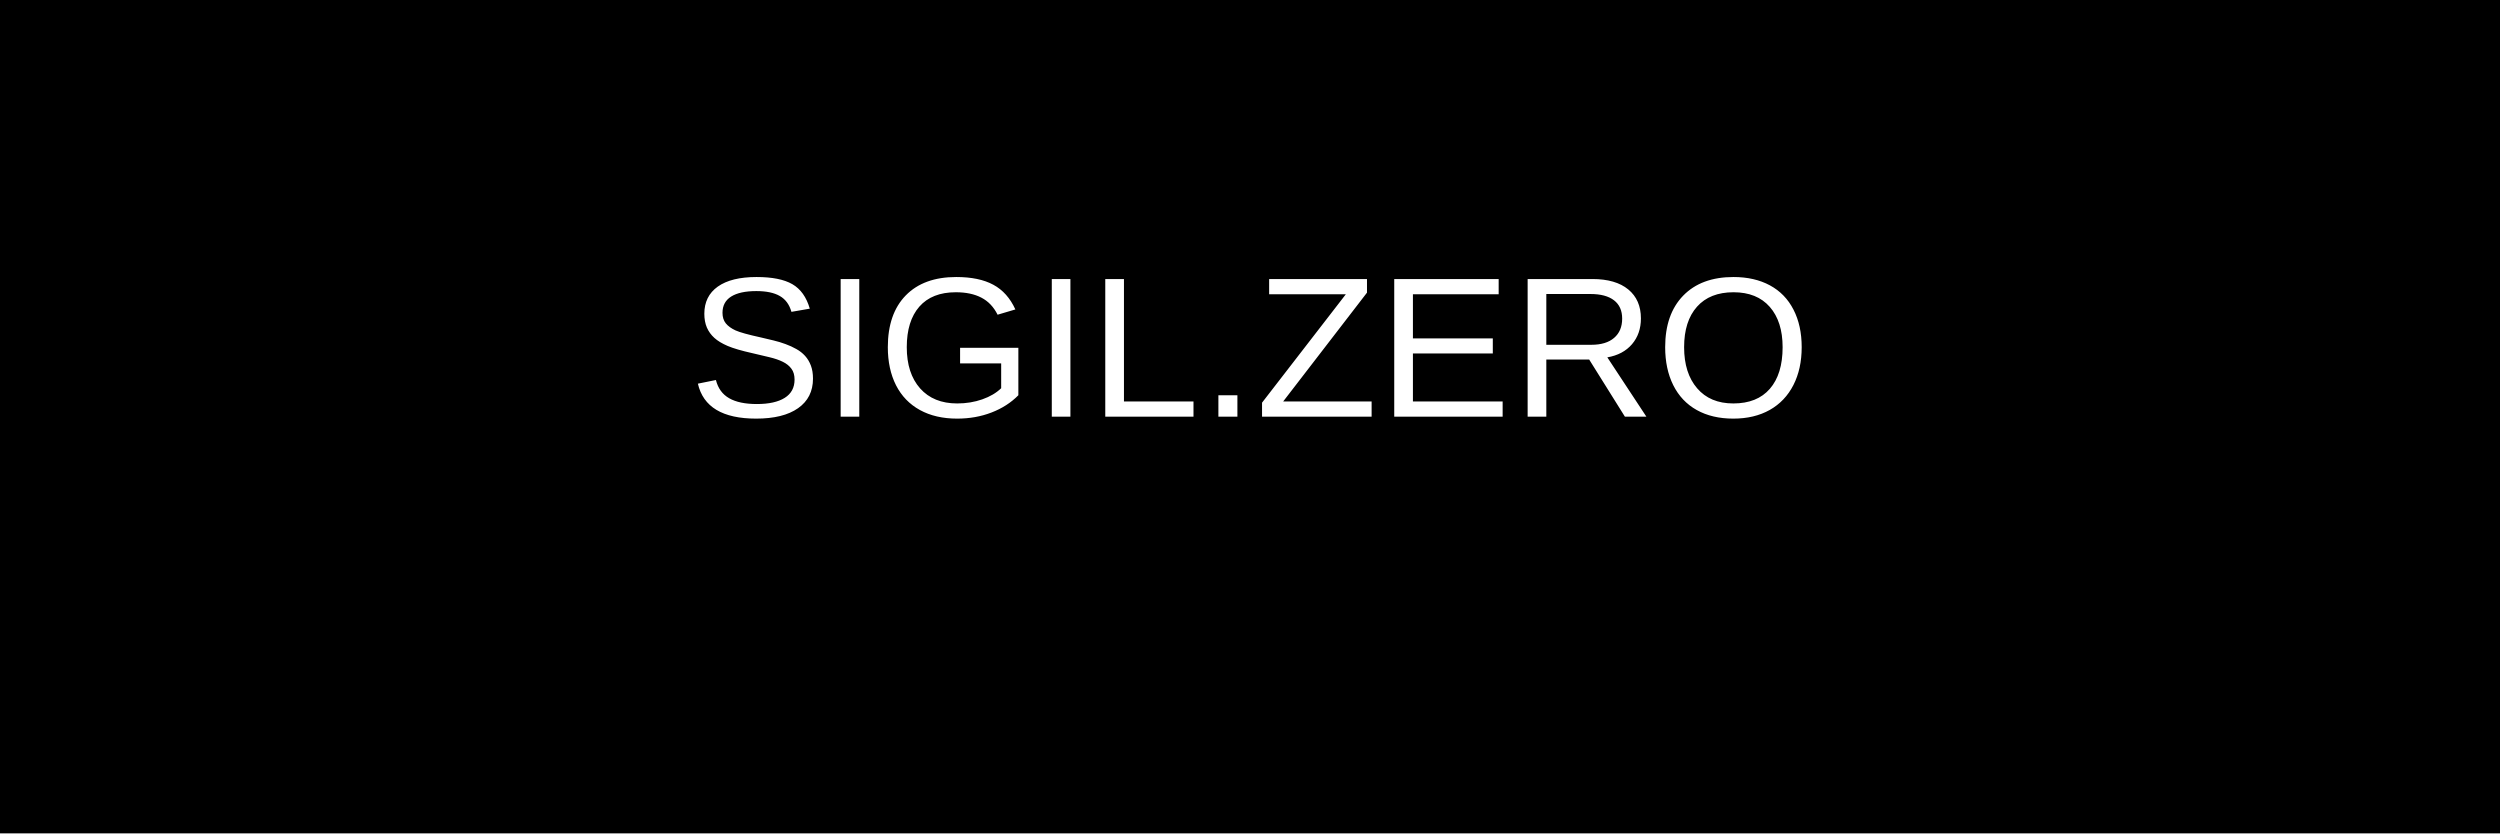
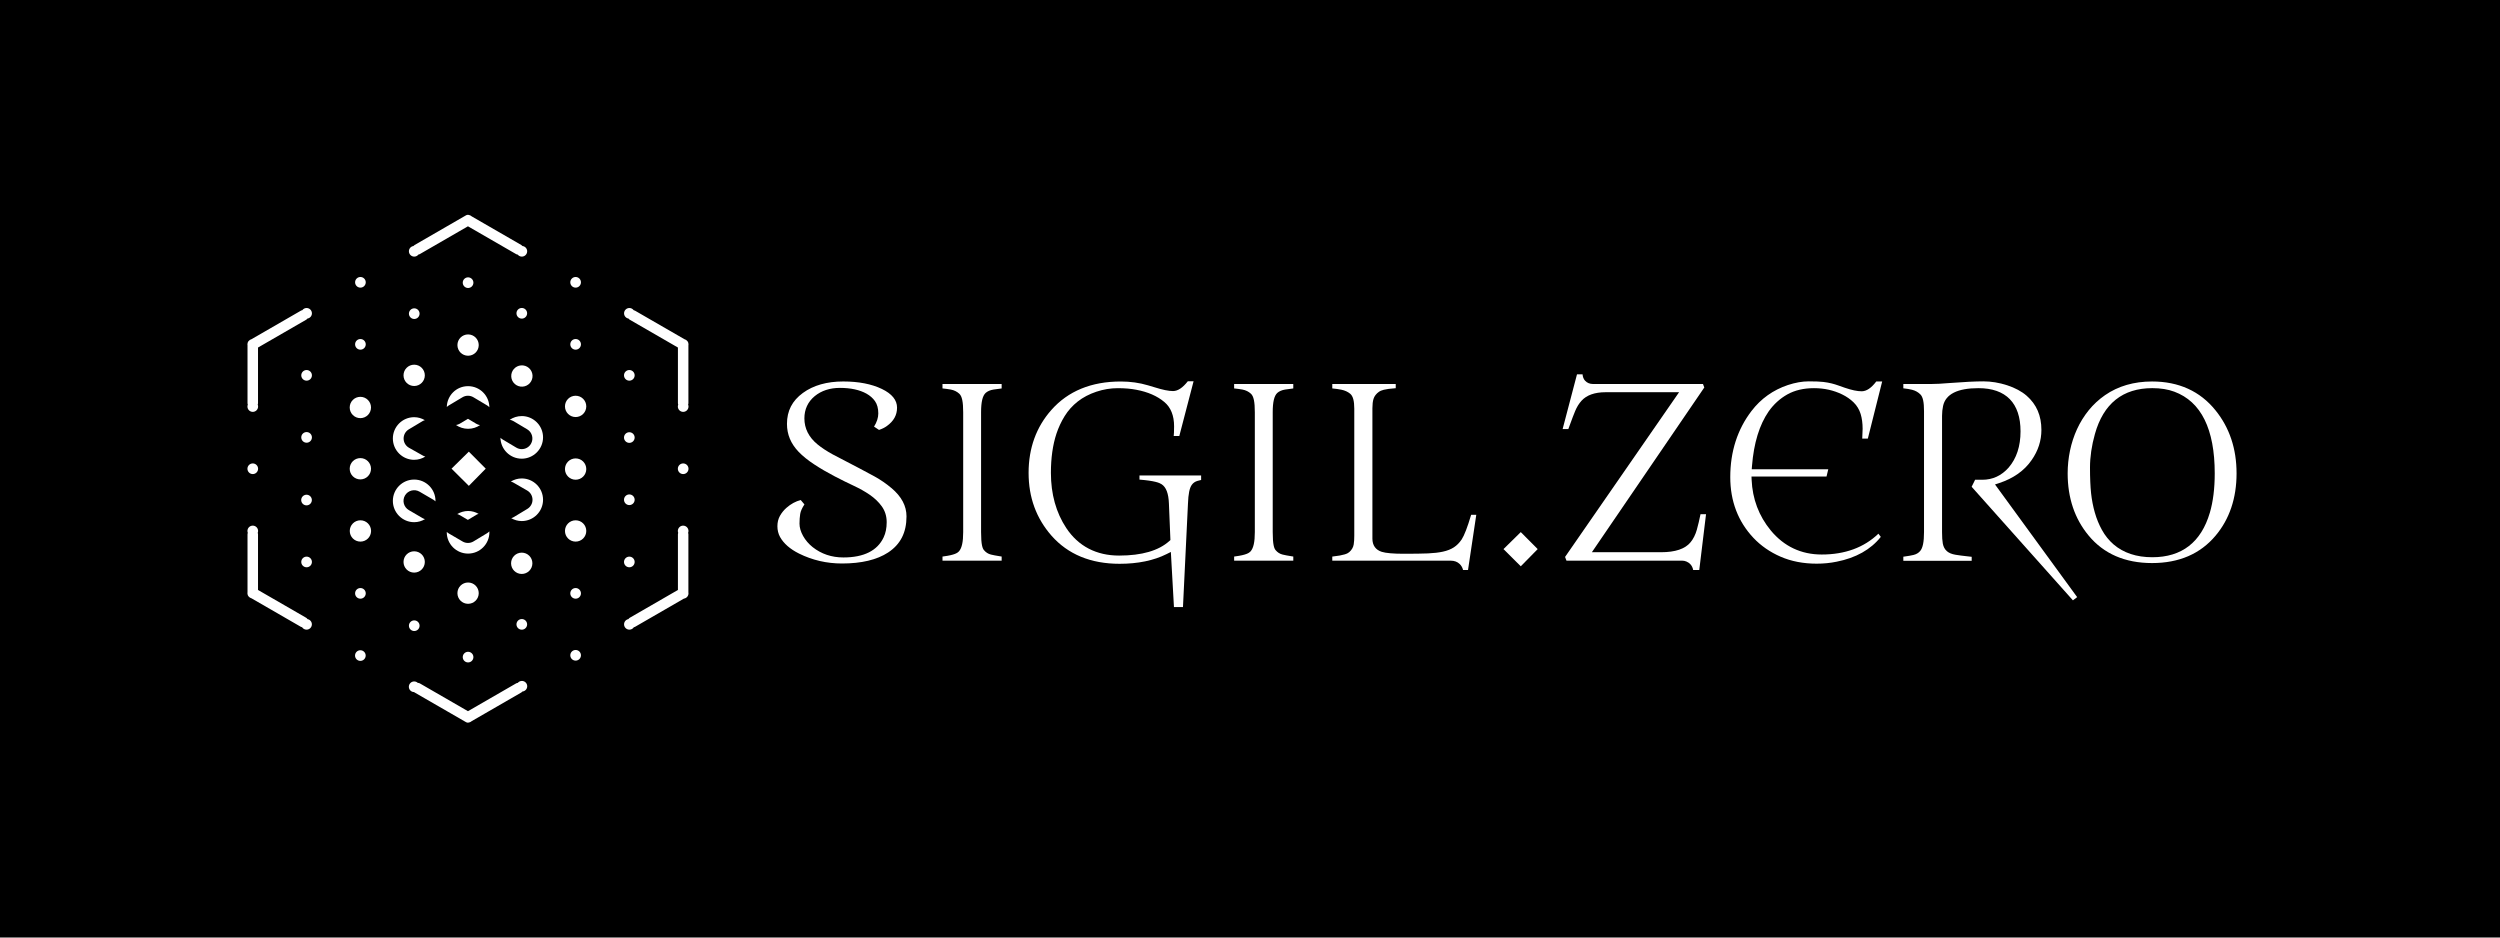
- <svg xmlns="http://www.w3.org/2000/svg" width="600" height="200" viewBox="0 0 600 200">
-   <rect width="600" height="200" fill="#000" />
-   <text x="50%" y="50%" fill="#fff" font-family="Arial, Helvetica, sans-serif" font-size="48" text-anchor="middle" alignment-baseline="central">SIGIL.ZERO</text>
+ <svg xmlns="http://www.w3.org/2000/svg" viewBox="0 0 1600 600">
+   <defs>
+     <style>
+       .cls-1 {
+         fill: #fff;
+       }
+     </style>
+   </defs>
+   <g id="Layer_3" data-name="Layer 3">
+     <rect x="-.5" width="1600.5" height="600" />
+   </g>
+   <g id="Layer_2" data-name="Layer 2">
+     <g>
+       <path class="cls-1" d="M440.58,220.97c.03-.19.06-.38.06-.58,0-.29-.05-.57-.12-.85-.07-.37-.22-.71-.44-1.01-.06-.09-.13-.17-.19-.25-.02-.02-.03-.04-.05-.06-.46-.55-1.08-.96-1.8-1.13l-31.63-18.26c-.27-.16-.56-.25-.85-.3-.62-.85-1.62-1.41-2.75-1.41-1.88,0-3.41,1.53-3.41,3.41,0,1.7,1.24,3.09,2.86,3.36.21.3.47.56.8.74l30.81,17.79v35.58c0,.33.07.65.19.94-.15.39-.24.81-.24,1.25,0,1.88,1.53,3.41,3.41,3.41s3.41-1.53,3.41-3.41c0-.44-.09-.86-.25-1.25.12-.29.19-.61.19-.94v-37.03Z" />
+       <path class="cls-1" d="M302.98,180.91c0-1.88-1.53-3.41-3.41-3.41s-3.41,1.53-3.41,3.41,1.53,3.41,3.41,3.41,3.41-1.53,3.41-3.41Z" />
+       <path class="cls-1" d="M261.71,200.74c0,1.88,1.53,3.41,3.41,3.41s3.41-1.53,3.41-3.41-1.53-3.41-3.41-3.41-3.41,1.53-3.41,3.41Z" />
+       <path class="cls-1" d="M261.71,400.45c0,1.88,1.53,3.41,3.41,3.41s3.41-1.53,3.41-3.41-1.53-3.41-3.41-3.41-3.41,1.53-3.41,3.41Z" />
+       <path class="cls-1" d="M296.16,420.55c0,1.88,1.53,3.41,3.41,3.41s3.41-1.53,3.41-3.41-1.53-3.41-3.41-3.41-3.41,1.53-3.41,3.41Z" />
+       <path class="cls-1" d="M368.4,184.09c1.88,0,3.41-1.53,3.41-3.41s-1.53-3.41-3.41-3.41-3.41,1.53-3.41,3.41,1.53,3.41,3.41,3.41Z" />
+       <path class="cls-1" d="M437.23,296.59c-1.88,0-3.41,1.53-3.41,3.41s1.53,3.41,3.41,3.41,3.41-1.53,3.41-3.41-1.53-3.41-3.41-3.41Z" />
+       <path class="cls-1" d="M437.23,336.4c-1.88,0-3.41,1.53-3.41,3.41,0,.44.09.86.24,1.25-.12.29-.19.61-.19.94v35.58l-30.81,17.79c-.37.21-.65.51-.86.85-1.59.29-2.8,1.68-2.8,3.35,0,1.88,1.53,3.41,3.41,3.41,1.19,0,2.23-.61,2.84-1.53.26-.05.52-.13.76-.27l31.29-18.07c1.65-.24,2.93-1.64,2.93-3.36,0-.2-.03-.39-.06-.58v-37.16c0-.33-.07-.65-.19-.94.15-.39.25-.81.25-1.25,0-1.88-1.53-3.41-3.41-3.41Z" />
+       <path class="cls-1" d="M402.77,243.63c1.88,0,3.41-1.53,3.41-3.41s-1.53-3.41-3.41-3.41-3.41,1.53-3.41,3.41,1.53,3.41,3.41,3.41Z" />
+       <path class="cls-1" d="M402.77,283.44c1.88,0,3.41-1.53,3.41-3.41s-1.53-3.41-3.41-3.41-3.41,1.53-3.41,3.41,1.53,3.41,3.41,3.41Z" />
+       <path class="cls-1" d="M402.77,323.25c1.88,0,3.41-1.53,3.41-3.41s-1.53-3.41-3.41-3.41-3.41,1.53-3.41,3.41,1.53,3.41,3.41,3.41Z" />
+       <path class="cls-1" d="M402.77,363.06c1.88,0,3.41-1.53,3.41-3.41s-1.53-3.41-3.41-3.41-3.41,1.53-3.41,3.41,1.53,3.41,3.41,3.41Z" />
+       <circle class="cls-1" cx="368.4" cy="419.39" r="3.41" />
+       <path class="cls-1" d="M333.99,435.8c-1.06,0-2,.49-2.62,1.25-.37.03-.73.13-1.06.32l-30.81,17.79-30.81-17.79c-.39-.23-.84-.33-1.29-.32-.61-.57-1.43-.93-2.33-.93-1.88,0-3.41,1.53-3.41,3.41s1.48,3.36,3.33,3.4c.11.09.22.18.35.25l32.29,18.64c.12.09.25.15.39.22l.24.14c.39.22.82.33,1.25.33.3,0,.59-.07.88-.18.57-.14,1.09-.42,1.51-.81l31.78-18.35c.27-.16.5-.36.69-.6,1.71-.18,3.05-1.61,3.05-3.37,0-1.88-1.53-3.41-3.41-3.41Z" />
+       <path class="cls-1" d="M230.63,416.15c-1.88,0-3.41,1.53-3.41,3.41s1.53,3.41,3.41,3.41,3.41-1.53,3.41-3.41-1.53-3.41-3.41-3.41Z" />
+       <path class="cls-1" d="M161.77,263.6c1.88,0,3.41-1.53,3.41-3.41,0-.44-.09-.86-.24-1.25.12-.29.19-.61.19-.94v-35.58l30.81-17.79c.32-.19.59-.44.79-.74,1.64-.25,2.9-1.65,2.9-3.36,0-1.88-1.53-3.41-3.41-3.41-1.13,0-2.12.55-2.74,1.4-.31.04-.61.14-.9.31l-31.63,18.26c-.72.18-1.34.58-1.79,1.13-.02.02-.04.05-.07.08-.06.08-.12.15-.18.23-.22.3-.37.65-.44,1.02-.07.27-.12.55-.12.84,0,.2.03.39.06.57v37.04c0,.33.07.65.19.94-.15.39-.24.81-.24,1.25,0,1.88,1.53,3.41,3.41,3.41Z" />
+       <path class="cls-1" d="M161.77,303.41c1.88,0,3.41-1.53,3.41-3.41s-1.53-3.41-3.41-3.41-3.41,1.53-3.41,3.41,1.53,3.41,3.41,3.41Z" />
+       <path class="cls-1" d="M230.67,184.09c1.88,0,3.41-1.53,3.41-3.41s-1.53-3.41-3.41-3.41-3.41,1.53-3.41,3.41,1.53,3.41,3.41,3.41Z" />
+       <circle class="cls-1" cx="368.4" cy="220.38" r="3.41" />
+       <circle class="cls-1" cx="230.67" cy="220.38" r="3.41" />
+       <circle class="cls-1" cx="368.4" cy="379.75" r="3.41" />
+       <circle class="cls-1" cx="230.67" cy="379.75" r="3.41" />
+       <circle class="cls-1" cx="333.95" cy="200.51" r="3.41" />
+       <path class="cls-1" d="M337.36,399.59c0-1.88-1.53-3.41-3.41-3.41s-3.41,1.53-3.41,3.41,1.53,3.41,3.41,3.41,3.41-1.53,3.41-3.41Z" />
+       <path class="cls-1" d="M196.22,236.81c-1.88,0-3.41,1.53-3.41,3.41s1.53,3.41,3.41,3.41,3.41-1.53,3.41-3.41-1.53-3.41-3.41-3.41Z" />
+       <circle class="cls-1" cx="196.22" cy="279.93" r="3.41" />
+       <circle class="cls-1" cx="196.22" cy="359.65" r="3.41" />
+       <path class="cls-1" d="M196.81,396.23c-.21-.34-.5-.65-.87-.86l-30.81-17.79v-35.58c0-.33-.07-.65-.19-.94.15-.39.24-.81.24-1.25,0-1.88-1.53-3.41-3.41-3.41s-3.41,1.53-3.41,3.41c0,.44.09.86.24,1.25-.12.29-.19.61-.19.94v37.04c-.03.19-.06.38-.06.57,0,.29.05.57.12.84.07.37.22.72.44,1.02.05.08.12.15.18.23.02.03.04.05.06.08.46.55,1.08.95,1.79,1.13l31.63,18.26c.24.14.5.22.77.27.61.93,1.66,1.54,2.85,1.54,0,0,0,0,0,0,0,0,0,0,0,0,1.88,0,3.41-1.53,3.41-3.41,0-1.68-1.22-3.07-2.83-3.35Z" />
+       <path class="cls-1" d="M196.18,323.44c1.88,0,3.41-1.53,3.41-3.41s-1.53-3.41-3.41-3.41-3.41,1.53-3.41,3.41,1.53,3.41,3.41,3.41Z" />
+       <path class="cls-1" d="M265.12,164.23c1.09,0,2.05-.52,2.67-1.32.3-.04.61-.13.89-.29l30.81-17.79,30.81,17.79c.33.19.68.29,1.03.32.62.78,1.57,1.29,2.65,1.29,1.88,0,3.41-1.53,3.41-3.41,0-1.75-1.32-3.17-3.02-3.37-.2-.25-.44-.47-.72-.63l-31.77-18.35c-.42-.39-.95-.68-1.53-.82-.69-.26-1.46-.22-2.11.16l-.19.11c-.16.08-.31.16-.45.26l-32.28,18.64c-.29.17-.53.39-.73.64-1.63.25-2.89,1.65-2.89,3.36,0,1.88,1.53,3.41,3.41,3.41Z" />
+       <path class="cls-1" d="M333.91,266.29c-2.85,0-5.49.88-7.68,2.37.82.13,1.63.41,2.39.86l8.79,5.24c3.24,1.93,4.29,6.12,2.36,9.35-1.28,2.14-3.54,3.33-5.86,3.33-1.19,0-2.39-.31-3.49-.97l-8.79-5.24c-.51-.3-.94-.68-1.34-1.08.13,7.42,6.16,13.41,13.62,13.41s13.64-6.11,13.64-13.64-6.11-13.64-13.64-13.64Z" />
+       <path class="cls-1" d="M285.96,260.47c.37-.36.78-.7,1.25-.98l8.78-5.25c2.15-1.29,4.84-1.29,6.99,0l8.79,5.24c.55.33,1.01.73,1.42,1.17-.07-7.47-6.14-13.51-13.63-13.51s-13.43,5.94-13.61,13.32Z" />
+       <path class="cls-1" d="M304.79,271.19l-5.29-3.16-5.29,3.16c-.75.45-1.56.68-2.37.82,2.2,1.52,4.86,2.42,7.73,2.42s5.48-.87,7.66-2.36c-.84-.13-1.67-.41-2.45-.88Z" />
+       <path class="cls-1" d="M265.07,294.27c2.63,0,5.06-.78,7.14-2.06-.52-.14-1.03-.34-1.52-.61l-8.91-5.02c-2.12-1.19-3.44-3.42-3.47-5.85-.03-2.43,1.24-4.7,3.32-5.94l8.78-5.25c.48-.29.98-.49,1.49-.64-2.02-1.17-4.33-1.9-6.83-1.9-7.53,0-13.64,6.11-13.64,13.64s6.11,13.64,13.64,13.64Z" />
+       <path class="cls-1" d="M333.91,306.2c-2.57,0-4.95.75-7,1.99.55.15,1.09.35,1.61.64l8.87,5.1c2.09,1.2,3.39,3.42,3.42,5.84s-1.23,4.66-3.29,5.91l-8.76,5.29c-.5.3-1.03.51-1.57.67,1.99,1.14,4.26,1.84,6.72,1.84,7.53,0,13.64-6.11,13.64-13.64s-6.11-13.64-13.64-13.64Z" />
+       <path class="cls-1" d="M292.62,328.99c.51.15,1.01.35,1.49.62l5.34,3.12,5.29-3.19c.5-.3,1.03-.51,1.57-.67-1.99-1.14-4.27-1.84-6.73-1.84s-4.92.75-6.96,1.97Z" />
+       <path class="cls-1" d="M313.22,340.67c0-.2-.05-.38-.06-.58-.41.42-.85.81-1.37,1.13l-8.76,5.29c-1.08.66-2.31.98-3.53.98s-2.38-.31-3.44-.93l-8.84-5.16c-.47-.28-.89-.61-1.27-.98,0,.08-.02.16-.02.24,0,7.53,6.11,13.64,13.64,13.64s13.64-6.11,13.64-13.64Z" />
+       <path class="cls-1" d="M272,332.25c-.52-.15-1.04-.35-1.53-.64l-8.84-5.16c-3.25-1.9-4.35-6.08-2.45-9.33,1.9-3.25,6.07-4.35,9.33-2.45l8.84,5.16c.5.29.94.66,1.33,1.05,0-.11.03-.21.03-.32,0-7.53-6.11-13.64-13.64-13.64s-13.64,6.11-13.64,13.64,6.11,13.64,13.64,13.64c2.54,0,4.89-.74,6.93-1.95Z" />
+       <path class="cls-1" d="M292.75,220.85c0,3.77,3.05,6.82,6.82,6.82s6.82-3.05,6.82-6.82-3.05-6.82-6.82-6.82-6.82,3.05-6.82,6.82Z" />
+       <circle class="cls-1" cx="333.99" cy="240.68" r="6.82" transform="translate(-16.22 24.28) rotate(-4.07)" />
+       <path class="cls-1" d="M368.4,253.27c-3.77,0-6.82,3.05-6.82,6.82s3.05,6.82,6.82,6.82,6.82-3.05,6.82-6.82-3.05-6.82-6.82-6.82Z" />
+       <path class="cls-1" d="M368.4,293.38c-3.77,0-6.82,3.05-6.82,6.82s3.05,6.82,6.82,6.82,6.82-3.05,6.82-6.82-3.05-6.82-6.82-6.82Z" />
+       <path class="cls-1" d="M368.4,332.99c-3.77,0-6.82,3.05-6.82,6.82s3.05,6.82,6.82,6.82,6.82-3.05,6.82-6.82-3.05-6.82-6.82-6.82Z" />
+       <circle class="cls-1" cx="333.91" cy="360.51" r="6.82" />
+       <path class="cls-1" d="M306.39,379.62c0-3.77-3.05-6.82-6.82-6.82s-6.82,3.05-6.82,6.82,3.05,6.82,6.82,6.82,6.82-3.05,6.82-6.82Z" />
+       <circle class="cls-1" cx="265.07" cy="359.65" r="6.82" />
+       <path class="cls-1" d="M230.67,332.99c-3.77,0-6.82,3.05-6.82,6.82s3.05,6.82,6.82,6.82,6.82-3.05,6.82-6.82-3.05-6.82-6.82-6.82Z" />
+       <path class="cls-1" d="M230.63,306.82c3.77,0,6.82-3.05,6.82-6.82s-3.05-6.82-6.82-6.82-6.82,3.05-6.82,6.82,3.05,6.82,6.82,6.82Z" />
+       <path class="cls-1" d="M230.63,267.61c3.77,0,6.82-3.05,6.82-6.82s-3.05-6.82-6.82-6.82-6.82,3.05-6.82,6.82,3.05,6.82,6.82,6.82Z" />
+       <circle class="cls-1" cx="265.07" cy="240.22" r="6.82" />
+       <polygon class="cls-1" points="300.05 289.05 288.98 299.94 300.05 310.95 310.87 299.94 300.05 289.05" />
+       <path class="cls-1" d="M570.45,312.31c-3.11-2.66-6.68-5.12-10.62-7.32-4.07-2.26-13.11-7.03-26.88-14.17-3.86-2.11-7.13-4.27-9.76-6.43-5.56-4.56-8.38-10.15-8.38-16.62,0-5.8,2.22-10.59,6.61-14.24,4.29-3.51,9.71-5.28,16.12-5.28,6.89,0,12.63,1.24,17.04,3.7,2.25,1.27,4.06,2.87,5.4,4.76,1.41,2,2.13,4.65,2.13,7.89,0,2.71-.92,5.55-2.72,8.44l3.18,2.11c1.98-.66,3.67-1.49,5.01-2.48,4.4-3.16,6.53-7.01,6.53-11.78s-3.18-8.83-9.73-11.97c-6.59-3.17-14.89-4.78-24.69-4.78-10.48,0-19.17,2.47-25.83,7.34-6.87,5-10.2,11.48-10.2,19.81,0,6.77,2.45,12.63,7.48,17.9,2.58,2.68,5.93,5.38,9.94,8.01,4.08,2.68,8.45,5.23,12.99,7.59,4.56,2.37,8.71,4.43,12.36,6.12,3.75,1.75,7.19,3.68,10.2,5.75,3.11,2.14,5.69,4.61,7.68,7.36,2.1,2.92,3.17,6.33,3.17,10.16s-.66,6.97-1.95,9.73c-4.01,8.53-12.68,12.86-25.76,12.86-7.52,0-14.14-2.23-19.69-6.63-2.54-2.04-4.59-4.43-6.08-7.09-1.54-2.74-2.32-5.4-2.32-7.91,0-2.27.15-4.36.45-6.21.28-1.77,1.17-3.78,2.71-6.11l-2.37-2.8c-3.24.82-6.29,2.48-9.1,4.95-1.67,1.44-3.08,3.18-4.21,5.18-1.07,1.91-1.62,4.14-1.62,6.63s.56,4.81,1.67,6.85c2.33,4.2,6.42,7.78,12.15,10.64,8.5,4.23,17.75,6.37,27.49,6.37,12.45,0,22.38-2.36,29.51-7.02,7.94-5.21,11.8-12.77,11.8-23.12,0-6.74-3.17-12.7-9.7-18.21Z" />
+       <path class="cls-1" d="M603.2,248.59c2.14.22,3.93.47,5.34.73,2.1.4,3.92,1.3,5.41,2.67,1.74,1.6,2.49,5.15,2.49,11.88v76.67c0,6.31-.86,10.23-2.72,12.34-.93,1.02-2.84,2.29-9.66,3.19l-.86.13v2.62h37.86v-2.64l-1.22-.19c-2.38-.37-4.22-.72-5.64-1.07-1.78-.44-3.28-1.4-4.48-2.86-.9-1.1-1.83-3.33-1.83-11.52v-76.67c0-6.6.93-10.54,2.93-12.4,1.24-1.1,2.92-1.82,5.02-2.16,1.39-.22,3.14-.46,5.21-.7v-2.87h-37.86v2.84Z" />
+       <path class="cls-1" d="M729.21,306.94c9.87.8,12.82,2.05,14.17,2.94,2.94,1.85,4.5,5.94,4.73,12.47l.96,23.27-.69.63c-6.83,6.18-17.64,9.32-32.14,9.32s-26.09-5.94-33.84-17.65c-6.52-9.83-9.82-21.71-9.82-35.31,0-9.5,1.19-17.93,3.54-25.04,1.32-3.96,3.08-7.74,5.25-11.25,2.21-3.58,5.03-6.73,8.39-9.36,3.35-2.63,7.35-4.73,11.88-6.25,4.52-1.52,9.14-2.28,13.72-2.28s8.51.35,11.95,1.03c7.33,1.38,13.33,4,17.81,7.78,4.17,3.43,6.3,8.69,6.3,15.61,0,1.28-.03,2.59-.08,3.91l-.16,2.28h3.58l9.13-35.03h-3.69c-3.31,4.22-6.42,6.27-9.48,6.27-2.78,0-6.61-.78-11.7-2.39l-4.33-1.29c-5.4-1.62-11.26-2.44-17.41-2.44-18.8,0-33.74,6.13-44.41,18.22-9.67,10.9-14.57,24.43-14.57,40.23s4.93,29.13,14.66,40.23c10.52,11.94,25.17,17.99,43.57,17.99,11.72,0,21.85-2.09,30.1-6.22l2.72-1.36,1.98,35.28h5.77l3.2-66.2c.22-6.24,1-10.08,2.46-12.04.85-1.2,2.05-2.05,3.53-2.49.71-.21,1.52-.41,2.43-.62v-2.88h-39.46v2.65Z" />
+       <path class="cls-1" d="M789.85,248.59c2.14.22,3.93.47,5.34.73,2.1.4,3.92,1.3,5.41,2.67,1.74,1.6,2.49,5.15,2.49,11.88v76.67c0,6.31-.86,10.23-2.72,12.34-.93,1.02-2.84,2.29-9.66,3.19l-.86.13v2.62h37.86v-2.64l-1.22-.19c-2.38-.37-4.22-.72-5.64-1.07-1.78-.44-3.28-1.4-4.48-2.86-.9-1.1-1.83-3.33-1.83-11.52v-76.67c0-6.6.93-10.54,2.93-12.4,1.24-1.1,2.92-1.82,5.02-2.16,1.39-.22,3.14-.46,5.21-.7v-2.87h-37.86v2.84Z" />
+       <path class="cls-1" d="M935.42,345.3c-1.39,2.09-3.05,3.76-4.95,5-1.88,1.22-4.24,2.16-7.01,2.76-2.65.58-5.88.96-9.6,1.12-3.65.15-8.84.23-15.43.23s-11.5-.41-14.11-1.24c-3.91-1.24-5.98-4.15-5.98-8.41v-83.48c0-2.46.23-4.42.7-5.97.54-1.78,1.74-3.34,3.56-4.62,1.14-.8,3.41-1.76,10.67-2.24v-2.69h-40.61v2.83c2.37.23,4.3.5,5.86.83,2.17.45,4.05,1.3,5.57,2.55,1.81,1.48,2.65,4.54,2.65,9.62v81.26c0,2.24-.12,4.13-.37,5.61-.3,1.83-1.25,3.47-2.82,4.87-1.07.96-3.23,2.04-10.89,2.88v2.62h75.82c2.31,0,4.23.71,5.7,2.12,1.06,1.01,1.79,2.3,2.19,3.85h3.16l5.29-35.33h-3.29c-2.34,7.92-4.34,13.1-6.09,15.84Z" />
+       <polygon class="cls-1" points="962.23 351.42 973.3 362.43 984.12 351.42 973.3 340.54 962.23 351.42" />
+       <path class="cls-1" d="M1086.04,338.83c-.94,3.35-2.34,6.14-4.15,8.29-3.43,4.17-9.74,6.3-18.75,6.3h-44.34l71.95-105.42-.84-2.24h-70.39c-2.09,0-3.86-.75-5.12-2.16-.91-1.01-1.43-2.37-1.57-4.04h-3.55l-9.2,35.03h3.66l1.2-3.28c1.12-3.12,2.19-5.9,3.17-8.26,1.05-2.55,2.41-4.75,4.04-6.55,3.29-3.63,8.47-5.48,15.41-5.48h47.05l-72.97,105.42.9,2.39h74.14c.88,0,1.75.18,2.61.54,1.73.73,3.74,2.25,4.34,5.43h3.9l4.33-35.71h-3.53c-.77,3.74-1.54,7.01-2.31,9.75Z" />
+       <path class="cls-1" d="M1195.42,280.7l9.17-36.55h-3.78c-3.21,4.22-6.28,6.27-9.35,6.27-2.8,0-6.32-.74-10.75-2.25-1.54-.51-2.99-1.02-4.3-1.51-1.22-.45-2.63-.88-4.19-1.27-1.54-.39-3.33-.71-5.31-.95-1.98-.24-5.11-.37-9.32-.37s-8.57.79-13.34,2.35c-9.45,3.17-17.29,8.75-23.29,16.61-9.02,11.78-13.59,26.02-13.59,42.33,0,15.37,4.99,28.45,14.83,38.88,4.74,5.03,10.59,9.09,17.4,12.05,6.81,2.96,14.57,4.46,23.08,4.46,4.38,0,8.67-.42,12.76-1.26,12.33-2.43,21.83-7.77,28.27-15.88l-1.53-2.05c-9.2,8.85-21.4,13.33-36.29,13.33-13.17,0-24.14-5.19-32.61-15.42-7.6-9.23-11.72-20.14-12.24-32.41l-.09-2.09h48.03l1.11-4.65h-48.98l.17-2.16c1.15-14.57,4.74-26.31,10.68-34.88,3.23-4.58,7.25-8.22,11.95-10.86,4.75-2.66,10.48-4,17.05-4s12.6,1.36,18.06,4.03c2.78,1.36,5.22,3.05,7.25,5.03,2.12,2.06,3.65,4.58,4.54,7.46.84,2.76,1.27,5.95,1.27,9.5,0,1.33-.08,3.39-.25,6.26h3.58Z" />
+       <path class="cls-1" d="M1279.41,309.19c9.17-3.01,16.19-7.98,20.86-14.77,4.13-5.92,6.23-12.38,6.23-19.22,0-9.17-3.08-16.34-9.42-21.91-3.24-2.81-7.45-5.07-12.5-6.72-5.11-1.66-10.23-2.5-15.22-2.5s-12.42.36-21.62,1.07c-4.8.41-8.75.62-11.71.62h-17.9v2.76c2.29.25,4.16.56,5.66.95,2.11.55,3.89,1.55,5.29,2.99,1.59,1.62,2.29,4.91,2.29,10.66v77.44c0,6.3-.79,10.15-2.48,12.1-1.02,1.22-2.46,2.08-4.26,2.51-1.45.35-3.3.68-5.63.99l-.87.13v2.62h43.75v-2.56l-2.35-.26c-3.33-.36-6.03-.71-8.03-1.05-2.35-.4-4.13-1.13-5.44-2.25-1.37-1.16-2.27-2.81-2.66-4.9-.33-1.77-.49-4.17-.49-7.33v-74.38c0-2.23.22-4.38.66-6.39,1.65-7.55,9.26-11.37,22.62-11.37,17.63,0,26.95,9.56,26.95,27.63,0,9.53-2.56,17.33-7.6,23.19-4.58,5.19-10.25,7.81-16.9,7.81h-4.57l-2.22,4.49,64.82,72.68,2.71-2.06-52.57-72.11,2.61-.86Z" />
+       <path class="cls-1" d="M1417.92,262.61c-9.86-12.25-23.52-18.46-40.61-18.46-11.57,0-21.69,2.94-30.08,8.75-3.96,2.74-7.47,5.99-10.45,9.67-2.99,3.7-5.52,7.78-7.5,12.12-1.99,4.36-3.5,8.99-4.49,13.77-.99,4.79-1.49,9.68-1.49,14.52,0,15.67,4.5,29.04,13.39,39.74,9.66,11.71,23.33,17.64,40.62,17.64s30.87-5.89,40.63-17.5c8.93-10.6,13.46-24.02,13.46-39.88s-4.54-29.31-13.48-40.37ZM1414.28,328.18c-5.56,18.88-17.95,28.45-36.81,28.45-10.09,0-18.43-2.76-24.79-8.21-2.98-2.6-5.47-5.69-7.41-9.2-1.9-3.43-3.44-7.18-4.57-11.13-1.12-3.91-1.93-8.07-2.4-12.35-.46-4.24-.7-9.81-.7-16.55s1.06-14.06,3.14-21.4c5.45-19.5,17.81-29.38,36.74-29.38,5.31,0,10.06.76,14.09,2.27,17.16,6.36,25.86,23.96,25.86,52.3,0,9.63-1.06,18.11-3.14,25.2Z" />
+     </g>
+   </g>
</svg>
